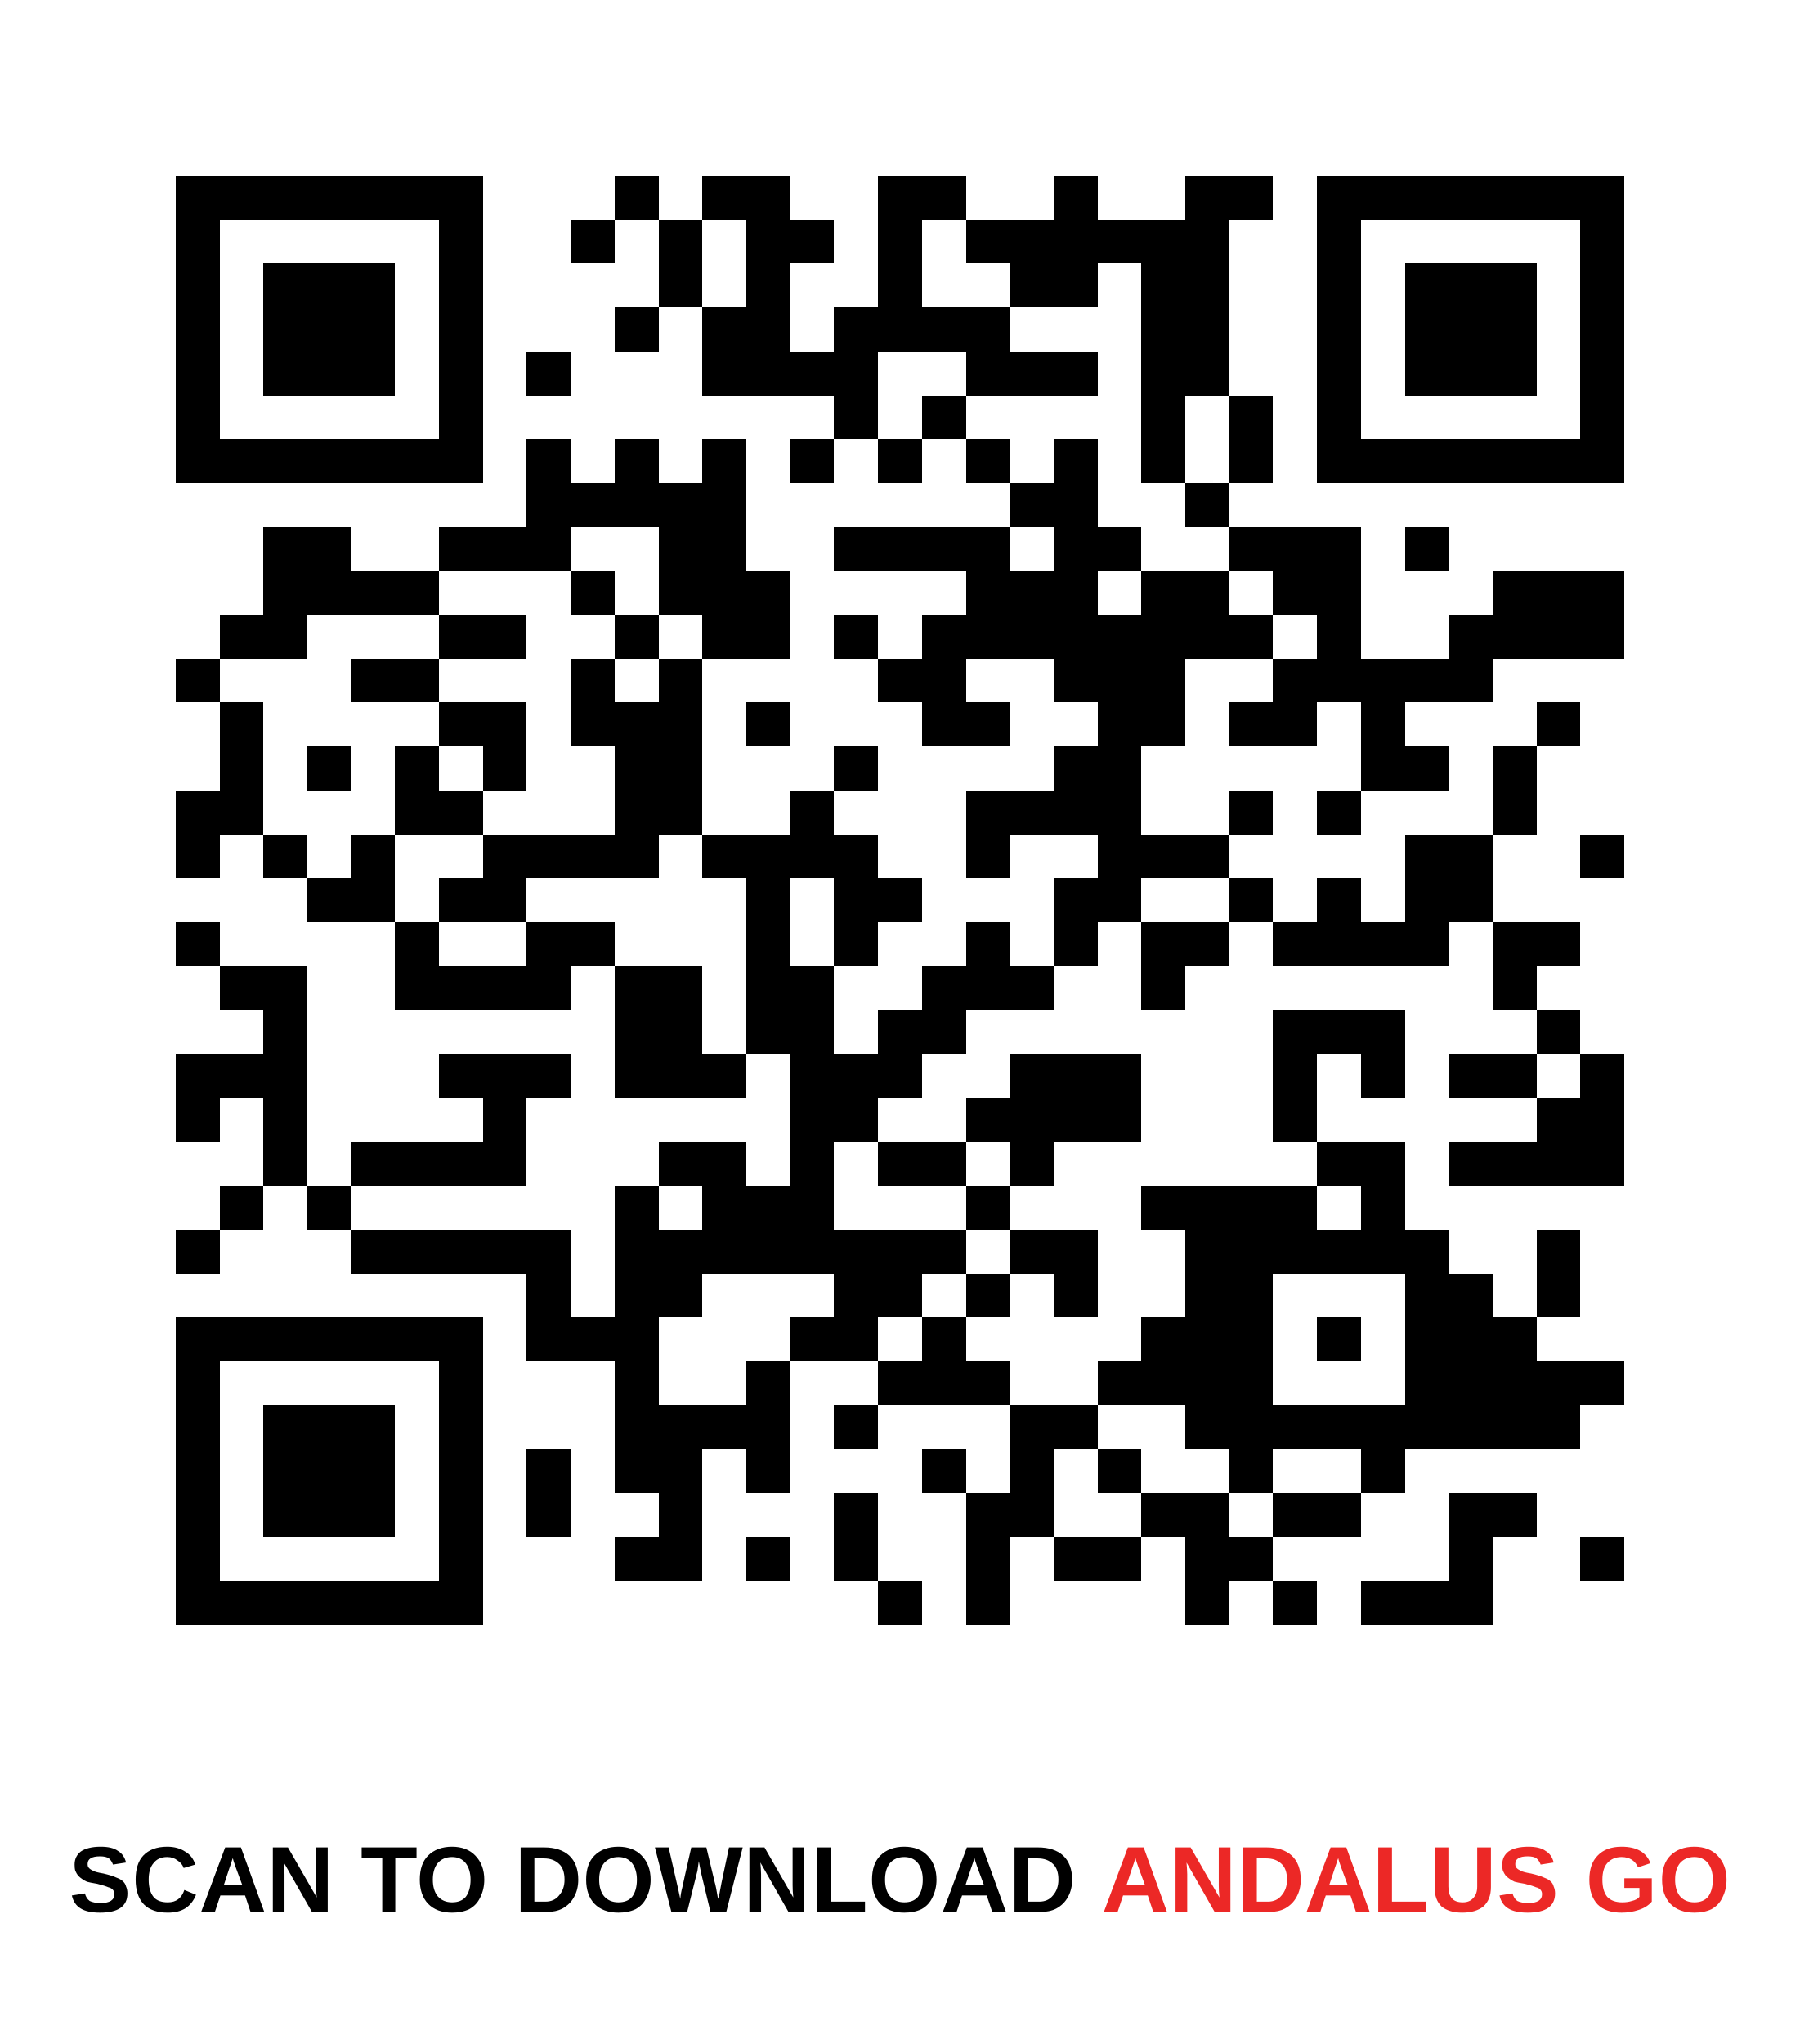
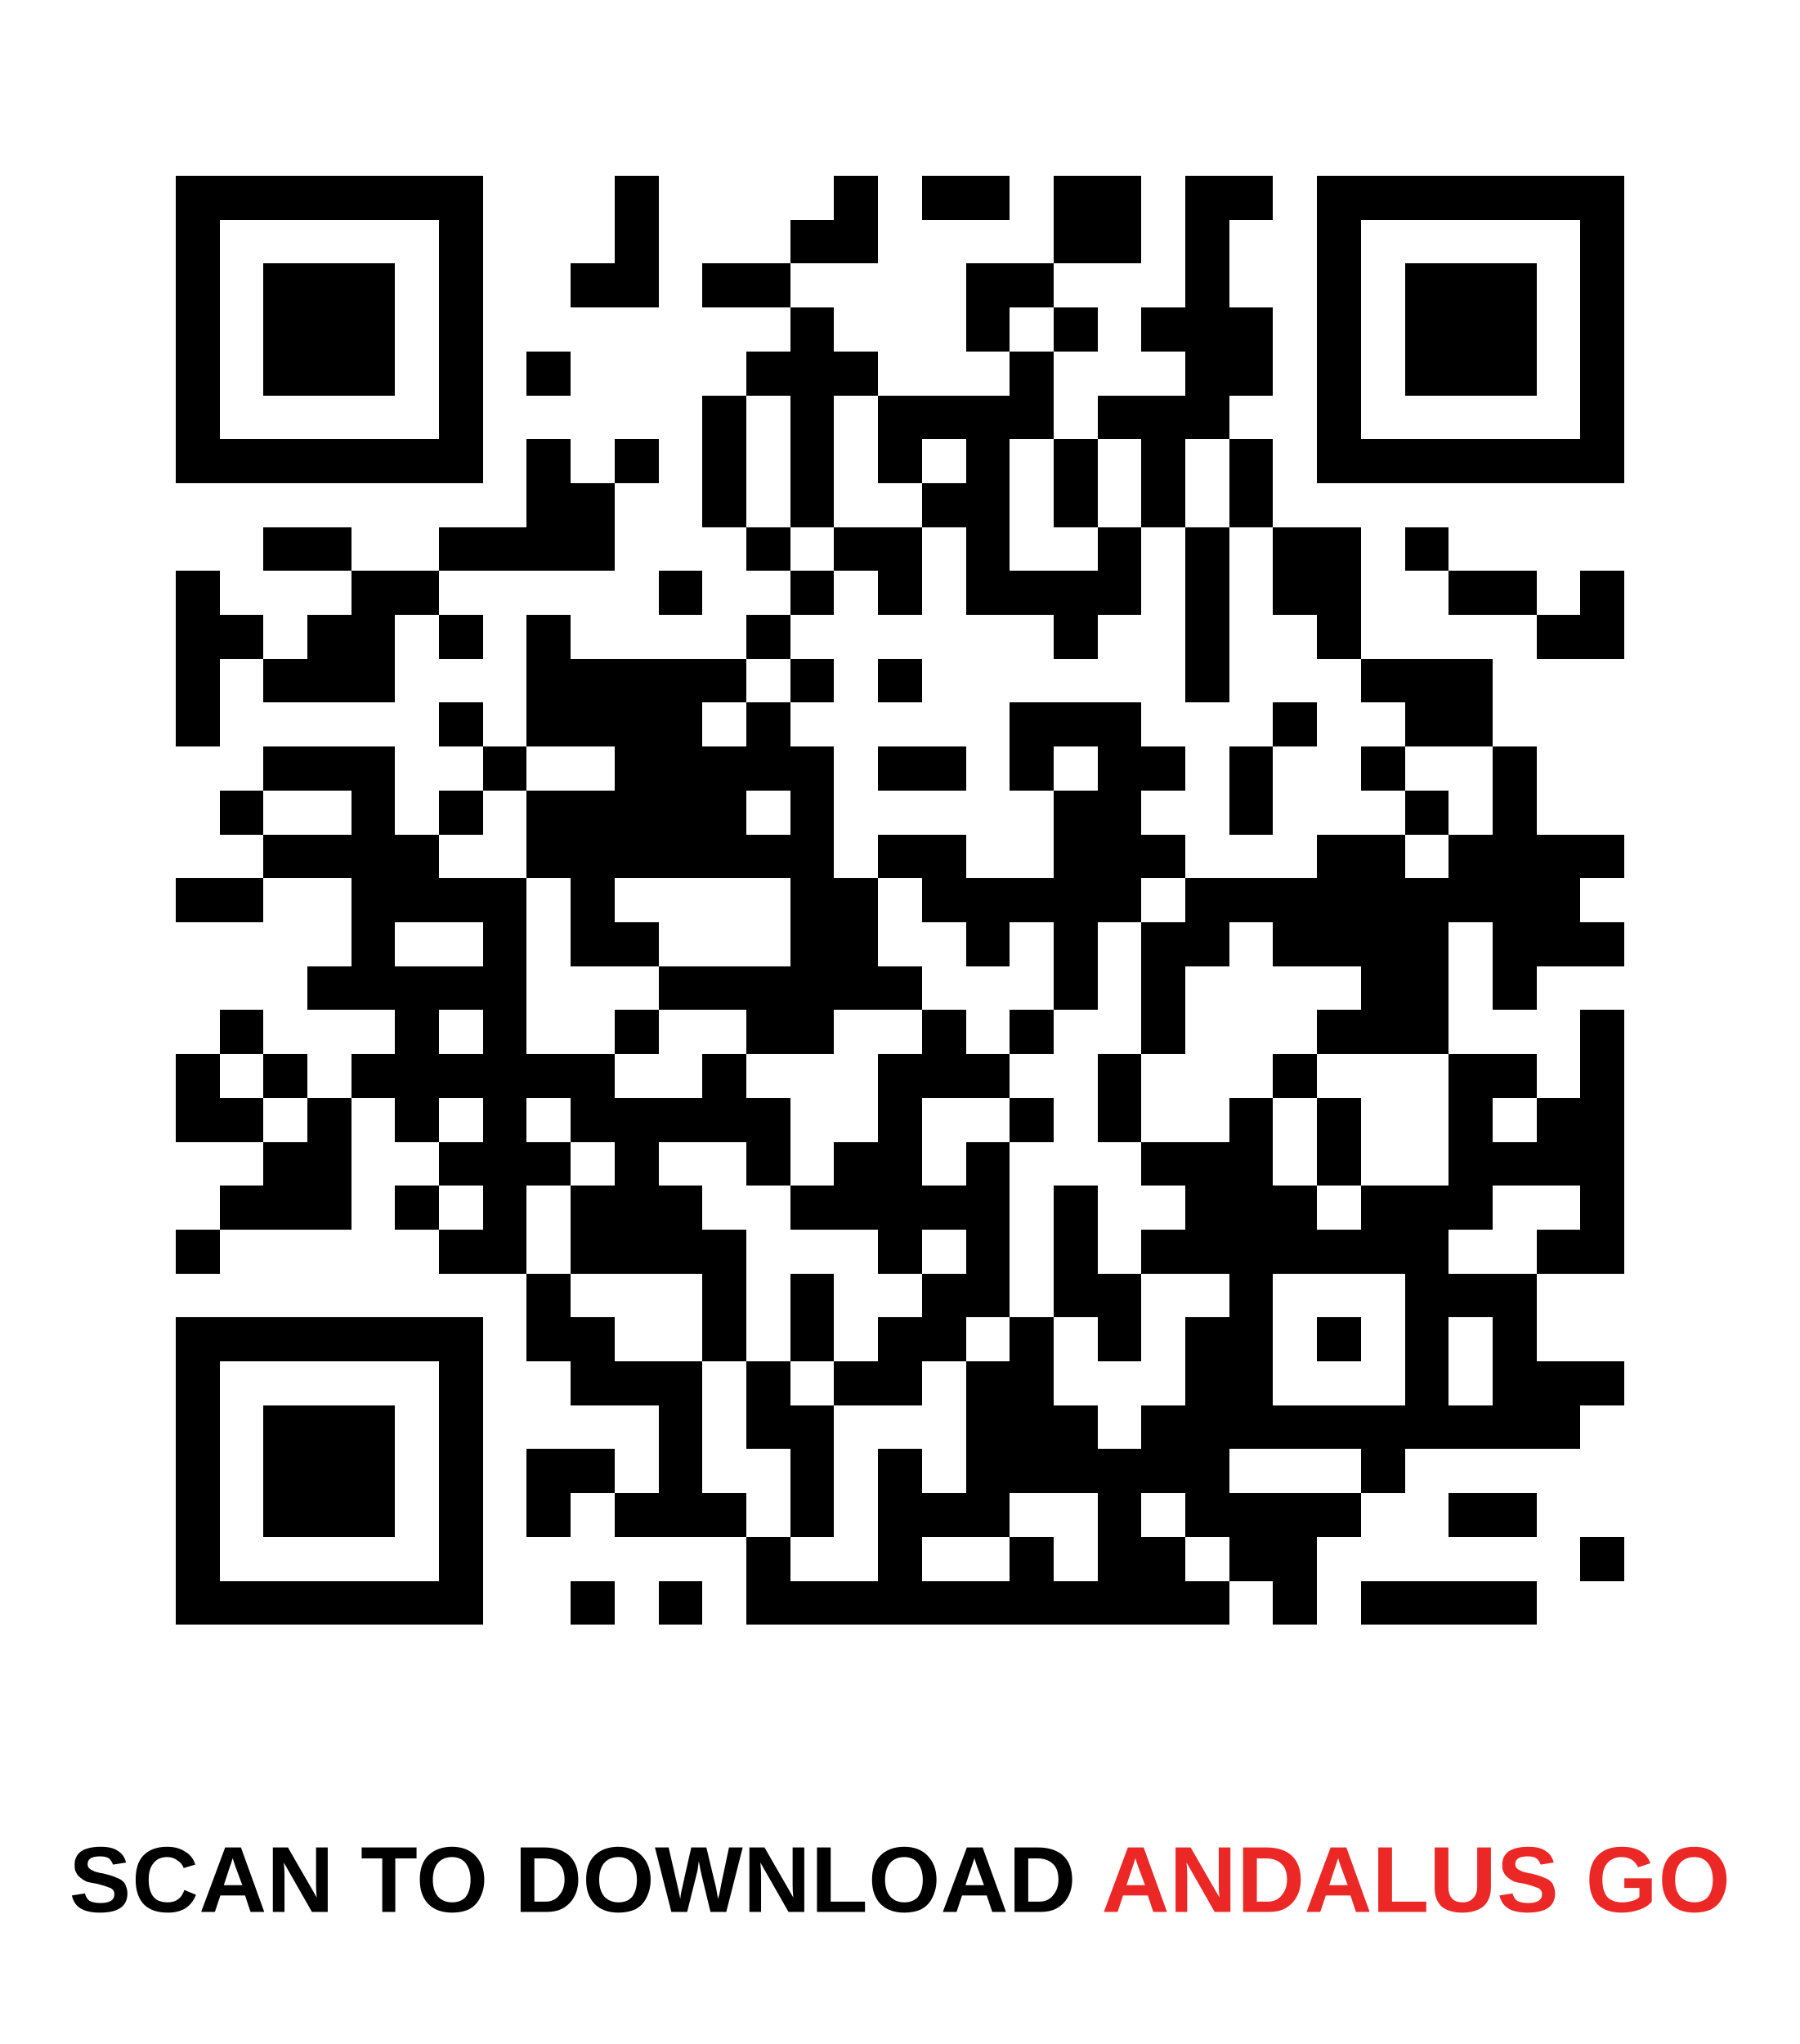
<svg xmlns="http://www.w3.org/2000/svg" viewBox="0 0 41 46.543" width="820" height="931" shape-rendering="crispEdges">
  <rect width="100%" height="100%" fill="#ffffff" />
-   <path fill="#000000" d="M4 4h1v1h-1zM5 4h1v1h-1zM6 4h1v1h-1zM7 4h1v1h-1zM8 4h1v1h-1zM9 4h1v1h-1zM10 4h1v1h-1zM14 4h1v1h-1zM16 4h1v1h-1zM17 4h1v1h-1zM20 4h1v1h-1zM21 4h1v1h-1zM24 4h1v1h-1zM27 4h1v1h-1zM28 4h1v1h-1zM30 4h1v1h-1zM31 4h1v1h-1zM32 4h1v1h-1zM33 4h1v1h-1zM34 4h1v1h-1zM35 4h1v1h-1zM36 4h1v1h-1zM4 5h1v1h-1zM10 5h1v1h-1zM13 5h1v1h-1zM15 5h1v1h-1zM17 5h1v1h-1zM18 5h1v1h-1zM20 5h1v1h-1zM22 5h1v1h-1zM23 5h1v1h-1zM24 5h1v1h-1zM25 5h1v1h-1zM26 5h1v1h-1zM27 5h1v1h-1zM30 5h1v1h-1zM36 5h1v1h-1zM4 6h1v1h-1zM6 6h1v1h-1zM7 6h1v1h-1zM8 6h1v1h-1zM10 6h1v1h-1zM15 6h1v1h-1zM17 6h1v1h-1zM20 6h1v1h-1zM23 6h1v1h-1zM24 6h1v1h-1zM26 6h1v1h-1zM27 6h1v1h-1zM30 6h1v1h-1zM32 6h1v1h-1zM33 6h1v1h-1zM34 6h1v1h-1zM36 6h1v1h-1zM4 7h1v1h-1zM6 7h1v1h-1zM7 7h1v1h-1zM8 7h1v1h-1zM10 7h1v1h-1zM14 7h1v1h-1zM16 7h1v1h-1zM17 7h1v1h-1zM19 7h1v1h-1zM20 7h1v1h-1zM21 7h1v1h-1zM22 7h1v1h-1zM26 7h1v1h-1zM27 7h1v1h-1zM30 7h1v1h-1zM32 7h1v1h-1zM33 7h1v1h-1zM34 7h1v1h-1zM36 7h1v1h-1zM4 8h1v1h-1zM6 8h1v1h-1zM7 8h1v1h-1zM8 8h1v1h-1zM10 8h1v1h-1zM12 8h1v1h-1zM16 8h1v1h-1zM17 8h1v1h-1zM18 8h1v1h-1zM19 8h1v1h-1zM22 8h1v1h-1zM23 8h1v1h-1zM24 8h1v1h-1zM26 8h1v1h-1zM27 8h1v1h-1zM30 8h1v1h-1zM32 8h1v1h-1zM33 8h1v1h-1zM34 8h1v1h-1zM36 8h1v1h-1zM4 9h1v1h-1zM10 9h1v1h-1zM19 9h1v1h-1zM21 9h1v1h-1zM26 9h1v1h-1zM28 9h1v1h-1zM30 9h1v1h-1zM36 9h1v1h-1zM4 10h1v1h-1zM5 10h1v1h-1zM6 10h1v1h-1zM7 10h1v1h-1zM8 10h1v1h-1zM9 10h1v1h-1zM10 10h1v1h-1zM12 10h1v1h-1zM14 10h1v1h-1zM16 10h1v1h-1zM18 10h1v1h-1zM20 10h1v1h-1zM22 10h1v1h-1zM24 10h1v1h-1zM26 10h1v1h-1zM28 10h1v1h-1zM30 10h1v1h-1zM31 10h1v1h-1zM32 10h1v1h-1zM33 10h1v1h-1zM34 10h1v1h-1zM35 10h1v1h-1zM36 10h1v1h-1zM12 11h1v1h-1zM13 11h1v1h-1zM14 11h1v1h-1zM15 11h1v1h-1zM16 11h1v1h-1zM23 11h1v1h-1zM24 11h1v1h-1zM27 11h1v1h-1zM6 12h1v1h-1zM7 12h1v1h-1zM10 12h1v1h-1zM11 12h1v1h-1zM12 12h1v1h-1zM15 12h1v1h-1zM16 12h1v1h-1zM19 12h1v1h-1zM20 12h1v1h-1zM21 12h1v1h-1zM22 12h1v1h-1zM24 12h1v1h-1zM25 12h1v1h-1zM28 12h1v1h-1zM29 12h1v1h-1zM30 12h1v1h-1zM32 12h1v1h-1zM6 13h1v1h-1zM7 13h1v1h-1zM8 13h1v1h-1zM9 13h1v1h-1zM13 13h1v1h-1zM15 13h1v1h-1zM16 13h1v1h-1zM17 13h1v1h-1zM22 13h1v1h-1zM23 13h1v1h-1zM24 13h1v1h-1zM26 13h1v1h-1zM27 13h1v1h-1zM29 13h1v1h-1zM30 13h1v1h-1zM34 13h1v1h-1zM35 13h1v1h-1zM36 13h1v1h-1zM5 14h1v1h-1zM6 14h1v1h-1zM10 14h1v1h-1zM11 14h1v1h-1zM14 14h1v1h-1zM16 14h1v1h-1zM17 14h1v1h-1zM19 14h1v1h-1zM21 14h1v1h-1zM22 14h1v1h-1zM23 14h1v1h-1zM24 14h1v1h-1zM25 14h1v1h-1zM26 14h1v1h-1zM27 14h1v1h-1zM28 14h1v1h-1zM30 14h1v1h-1zM33 14h1v1h-1zM34 14h1v1h-1zM35 14h1v1h-1zM36 14h1v1h-1zM4 15h1v1h-1zM8 15h1v1h-1zM9 15h1v1h-1zM13 15h1v1h-1zM15 15h1v1h-1zM20 15h1v1h-1zM21 15h1v1h-1zM24 15h1v1h-1zM25 15h1v1h-1zM26 15h1v1h-1zM29 15h1v1h-1zM30 15h1v1h-1zM31 15h1v1h-1zM32 15h1v1h-1zM33 15h1v1h-1zM5 16h1v1h-1zM10 16h1v1h-1zM11 16h1v1h-1zM13 16h1v1h-1zM14 16h1v1h-1zM15 16h1v1h-1zM17 16h1v1h-1zM21 16h1v1h-1zM22 16h1v1h-1zM25 16h1v1h-1zM26 16h1v1h-1zM28 16h1v1h-1zM29 16h1v1h-1zM31 16h1v1h-1zM35 16h1v1h-1zM5 17h1v1h-1zM7 17h1v1h-1zM9 17h1v1h-1zM11 17h1v1h-1zM14 17h1v1h-1zM15 17h1v1h-1zM19 17h1v1h-1zM24 17h1v1h-1zM25 17h1v1h-1zM31 17h1v1h-1zM32 17h1v1h-1zM34 17h1v1h-1zM4 18h1v1h-1zM5 18h1v1h-1zM9 18h1v1h-1zM10 18h1v1h-1zM14 18h1v1h-1zM15 18h1v1h-1zM18 18h1v1h-1zM22 18h1v1h-1zM23 18h1v1h-1zM24 18h1v1h-1zM25 18h1v1h-1zM28 18h1v1h-1zM30 18h1v1h-1zM34 18h1v1h-1zM4 19h1v1h-1zM6 19h1v1h-1zM8 19h1v1h-1zM11 19h1v1h-1zM12 19h1v1h-1zM13 19h1v1h-1zM14 19h1v1h-1zM16 19h1v1h-1zM17 19h1v1h-1zM18 19h1v1h-1zM19 19h1v1h-1zM22 19h1v1h-1zM25 19h1v1h-1zM26 19h1v1h-1zM27 19h1v1h-1zM32 19h1v1h-1zM33 19h1v1h-1zM36 19h1v1h-1zM7 20h1v1h-1zM8 20h1v1h-1zM10 20h1v1h-1zM11 20h1v1h-1zM17 20h1v1h-1zM19 20h1v1h-1zM20 20h1v1h-1zM24 20h1v1h-1zM25 20h1v1h-1zM28 20h1v1h-1zM30 20h1v1h-1zM32 20h1v1h-1zM33 20h1v1h-1zM4 21h1v1h-1zM9 21h1v1h-1zM12 21h1v1h-1zM13 21h1v1h-1zM17 21h1v1h-1zM19 21h1v1h-1zM22 21h1v1h-1zM24 21h1v1h-1zM26 21h1v1h-1zM27 21h1v1h-1zM29 21h1v1h-1zM30 21h1v1h-1zM31 21h1v1h-1zM32 21h1v1h-1zM34 21h1v1h-1zM35 21h1v1h-1zM5 22h1v1h-1zM6 22h1v1h-1zM9 22h1v1h-1zM10 22h1v1h-1zM11 22h1v1h-1zM12 22h1v1h-1zM14 22h1v1h-1zM15 22h1v1h-1zM17 22h1v1h-1zM18 22h1v1h-1zM21 22h1v1h-1zM22 22h1v1h-1zM23 22h1v1h-1zM26 22h1v1h-1zM34 22h1v1h-1zM6 23h1v1h-1zM14 23h1v1h-1zM15 23h1v1h-1zM17 23h1v1h-1zM18 23h1v1h-1zM20 23h1v1h-1zM21 23h1v1h-1zM29 23h1v1h-1zM30 23h1v1h-1zM31 23h1v1h-1zM35 23h1v1h-1zM4 24h1v1h-1zM5 24h1v1h-1zM6 24h1v1h-1zM10 24h1v1h-1zM11 24h1v1h-1zM12 24h1v1h-1zM14 24h1v1h-1zM15 24h1v1h-1zM16 24h1v1h-1zM18 24h1v1h-1zM19 24h1v1h-1zM20 24h1v1h-1zM23 24h1v1h-1zM24 24h1v1h-1zM25 24h1v1h-1zM29 24h1v1h-1zM31 24h1v1h-1zM33 24h1v1h-1zM34 24h1v1h-1zM36 24h1v1h-1zM4 25h1v1h-1zM6 25h1v1h-1zM11 25h1v1h-1zM18 25h1v1h-1zM19 25h1v1h-1zM22 25h1v1h-1zM23 25h1v1h-1zM24 25h1v1h-1zM25 25h1v1h-1zM29 25h1v1h-1zM35 25h1v1h-1zM36 25h1v1h-1zM6 26h1v1h-1zM8 26h1v1h-1zM9 26h1v1h-1zM10 26h1v1h-1zM11 26h1v1h-1zM15 26h1v1h-1zM16 26h1v1h-1zM18 26h1v1h-1zM20 26h1v1h-1zM21 26h1v1h-1zM23 26h1v1h-1zM30 26h1v1h-1zM31 26h1v1h-1zM33 26h1v1h-1zM34 26h1v1h-1zM35 26h1v1h-1zM36 26h1v1h-1zM5 27h1v1h-1zM7 27h1v1h-1zM14 27h1v1h-1zM16 27h1v1h-1zM17 27h1v1h-1zM18 27h1v1h-1zM22 27h1v1h-1zM26 27h1v1h-1zM27 27h1v1h-1zM28 27h1v1h-1zM29 27h1v1h-1zM31 27h1v1h-1zM4 28h1v1h-1zM8 28h1v1h-1zM9 28h1v1h-1zM10 28h1v1h-1zM11 28h1v1h-1zM12 28h1v1h-1zM14 28h1v1h-1zM15 28h1v1h-1zM16 28h1v1h-1zM17 28h1v1h-1zM18 28h1v1h-1zM19 28h1v1h-1zM20 28h1v1h-1zM21 28h1v1h-1zM23 28h1v1h-1zM24 28h1v1h-1zM27 28h1v1h-1zM28 28h1v1h-1zM29 28h1v1h-1zM30 28h1v1h-1zM31 28h1v1h-1zM32 28h1v1h-1zM35 28h1v1h-1zM12 29h1v1h-1zM14 29h1v1h-1zM15 29h1v1h-1zM19 29h1v1h-1zM20 29h1v1h-1zM22 29h1v1h-1zM24 29h1v1h-1zM27 29h1v1h-1zM28 29h1v1h-1zM32 29h1v1h-1zM33 29h1v1h-1zM35 29h1v1h-1zM4 30h1v1h-1zM5 30h1v1h-1zM6 30h1v1h-1zM7 30h1v1h-1zM8 30h1v1h-1zM9 30h1v1h-1zM10 30h1v1h-1zM12 30h1v1h-1zM13 30h1v1h-1zM14 30h1v1h-1zM18 30h1v1h-1zM19 30h1v1h-1zM21 30h1v1h-1zM26 30h1v1h-1zM27 30h1v1h-1zM28 30h1v1h-1zM30 30h1v1h-1zM32 30h1v1h-1zM33 30h1v1h-1zM34 30h1v1h-1zM4 31h1v1h-1zM10 31h1v1h-1zM14 31h1v1h-1zM17 31h1v1h-1zM20 31h1v1h-1zM21 31h1v1h-1zM22 31h1v1h-1zM25 31h1v1h-1zM26 31h1v1h-1zM27 31h1v1h-1zM28 31h1v1h-1zM32 31h1v1h-1zM33 31h1v1h-1zM34 31h1v1h-1zM35 31h1v1h-1zM36 31h1v1h-1zM4 32h1v1h-1zM6 32h1v1h-1zM7 32h1v1h-1zM8 32h1v1h-1zM10 32h1v1h-1zM14 32h1v1h-1zM15 32h1v1h-1zM16 32h1v1h-1zM17 32h1v1h-1zM19 32h1v1h-1zM23 32h1v1h-1zM24 32h1v1h-1zM27 32h1v1h-1zM28 32h1v1h-1zM29 32h1v1h-1zM30 32h1v1h-1zM31 32h1v1h-1zM32 32h1v1h-1zM33 32h1v1h-1zM34 32h1v1h-1zM35 32h1v1h-1zM4 33h1v1h-1zM6 33h1v1h-1zM7 33h1v1h-1zM8 33h1v1h-1zM10 33h1v1h-1zM12 33h1v1h-1zM14 33h1v1h-1zM15 33h1v1h-1zM17 33h1v1h-1zM21 33h1v1h-1zM23 33h1v1h-1zM25 33h1v1h-1zM28 33h1v1h-1zM31 33h1v1h-1zM4 34h1v1h-1zM6 34h1v1h-1zM7 34h1v1h-1zM8 34h1v1h-1zM10 34h1v1h-1zM12 34h1v1h-1zM15 34h1v1h-1zM19 34h1v1h-1zM22 34h1v1h-1zM23 34h1v1h-1zM26 34h1v1h-1zM27 34h1v1h-1zM29 34h1v1h-1zM30 34h1v1h-1zM33 34h1v1h-1zM34 34h1v1h-1zM4 35h1v1h-1zM10 35h1v1h-1zM14 35h1v1h-1zM15 35h1v1h-1zM17 35h1v1h-1zM19 35h1v1h-1zM22 35h1v1h-1zM24 35h1v1h-1zM25 35h1v1h-1zM27 35h1v1h-1zM28 35h1v1h-1zM33 35h1v1h-1zM36 35h1v1h-1zM4 36h1v1h-1zM5 36h1v1h-1zM6 36h1v1h-1zM7 36h1v1h-1zM8 36h1v1h-1zM9 36h1v1h-1zM10 36h1v1h-1zM20 36h1v1h-1zM22 36h1v1h-1zM27 36h1v1h-1zM29 36h1v1h-1zM31 36h1v1h-1zM32 36h1v1h-1zM33 36h1v1h-1z" />
+   <path fill="#000000" d="M4 4h1v1h-1zM5 4h1v1h-1zM6 4h1v1h-1zM7 4h1v1h-1zM8 4h1v1h-1zM9 4h1v1h-1zM10 4h1v1h-1zM14 4h1v1h-1zM19 4h1v1h-1zM21 4h1v1h-1zM22 4h1v1h-1zM24 4h1v1h-1zM25 4h1v1h-1zM27 4h1v1h-1zM28 4h1v1h-1zM30 4h1v1h-1zM31 4h1v1h-1zM32 4h1v1h-1zM33 4h1v1h-1zM34 4h1v1h-1zM35 4h1v1h-1zM36 4h1v1h-1zM4 5h1v1h-1zM10 5h1v1h-1zM14 5h1v1h-1zM18 5h1v1h-1zM19 5h1v1h-1zM24 5h1v1h-1zM25 5h1v1h-1zM27 5h1v1h-1zM30 5h1v1h-1zM36 5h1v1h-1zM4 6h1v1h-1zM6 6h1v1h-1zM7 6h1v1h-1zM8 6h1v1h-1zM10 6h1v1h-1zM13 6h1v1h-1zM14 6h1v1h-1zM16 6h1v1h-1zM17 6h1v1h-1zM22 6h1v1h-1zM23 6h1v1h-1zM27 6h1v1h-1zM30 6h1v1h-1zM32 6h1v1h-1zM33 6h1v1h-1zM34 6h1v1h-1zM36 6h1v1h-1zM4 7h1v1h-1zM6 7h1v1h-1zM7 7h1v1h-1zM8 7h1v1h-1zM10 7h1v1h-1zM18 7h1v1h-1zM22 7h1v1h-1zM24 7h1v1h-1zM26 7h1v1h-1zM27 7h1v1h-1zM28 7h1v1h-1zM30 7h1v1h-1zM32 7h1v1h-1zM33 7h1v1h-1zM34 7h1v1h-1zM36 7h1v1h-1zM4 8h1v1h-1zM6 8h1v1h-1zM7 8h1v1h-1zM8 8h1v1h-1zM10 8h1v1h-1zM12 8h1v1h-1zM17 8h1v1h-1zM18 8h1v1h-1zM19 8h1v1h-1zM23 8h1v1h-1zM27 8h1v1h-1zM28 8h1v1h-1zM30 8h1v1h-1zM32 8h1v1h-1zM33 8h1v1h-1zM34 8h1v1h-1zM36 8h1v1h-1zM4 9h1v1h-1zM10 9h1v1h-1zM16 9h1v1h-1zM18 9h1v1h-1zM20 9h1v1h-1zM21 9h1v1h-1zM22 9h1v1h-1zM23 9h1v1h-1zM25 9h1v1h-1zM26 9h1v1h-1zM27 9h1v1h-1zM30 9h1v1h-1zM36 9h1v1h-1zM4 10h1v1h-1zM5 10h1v1h-1zM6 10h1v1h-1zM7 10h1v1h-1zM8 10h1v1h-1zM9 10h1v1h-1zM10 10h1v1h-1zM12 10h1v1h-1zM14 10h1v1h-1zM16 10h1v1h-1zM18 10h1v1h-1zM20 10h1v1h-1zM22 10h1v1h-1zM24 10h1v1h-1zM26 10h1v1h-1zM28 10h1v1h-1zM30 10h1v1h-1zM31 10h1v1h-1zM32 10h1v1h-1zM33 10h1v1h-1zM34 10h1v1h-1zM35 10h1v1h-1zM36 10h1v1h-1zM12 11h1v1h-1zM13 11h1v1h-1zM16 11h1v1h-1zM18 11h1v1h-1zM21 11h1v1h-1zM22 11h1v1h-1zM24 11h1v1h-1zM26 11h1v1h-1zM28 11h1v1h-1zM6 12h1v1h-1zM7 12h1v1h-1zM10 12h1v1h-1zM11 12h1v1h-1zM12 12h1v1h-1zM13 12h1v1h-1zM17 12h1v1h-1zM19 12h1v1h-1zM20 12h1v1h-1zM22 12h1v1h-1zM25 12h1v1h-1zM27 12h1v1h-1zM29 12h1v1h-1zM30 12h1v1h-1zM32 12h1v1h-1zM4 13h1v1h-1zM8 13h1v1h-1zM9 13h1v1h-1zM15 13h1v1h-1zM18 13h1v1h-1zM20 13h1v1h-1zM22 13h1v1h-1zM23 13h1v1h-1zM24 13h1v1h-1zM25 13h1v1h-1zM27 13h1v1h-1zM29 13h1v1h-1zM30 13h1v1h-1zM33 13h1v1h-1zM34 13h1v1h-1zM36 13h1v1h-1zM4 14h1v1h-1zM5 14h1v1h-1zM7 14h1v1h-1zM8 14h1v1h-1zM10 14h1v1h-1zM12 14h1v1h-1zM17 14h1v1h-1zM24 14h1v1h-1zM27 14h1v1h-1zM30 14h1v1h-1zM35 14h1v1h-1zM36 14h1v1h-1zM4 15h1v1h-1zM6 15h1v1h-1zM7 15h1v1h-1zM8 15h1v1h-1zM12 15h1v1h-1zM13 15h1v1h-1zM14 15h1v1h-1zM15 15h1v1h-1zM16 15h1v1h-1zM18 15h1v1h-1zM20 15h1v1h-1zM27 15h1v1h-1zM31 15h1v1h-1zM32 15h1v1h-1zM33 15h1v1h-1zM4 16h1v1h-1zM10 16h1v1h-1zM12 16h1v1h-1zM13 16h1v1h-1zM14 16h1v1h-1zM15 16h1v1h-1zM17 16h1v1h-1zM23 16h1v1h-1zM24 16h1v1h-1zM25 16h1v1h-1zM29 16h1v1h-1zM32 16h1v1h-1zM33 16h1v1h-1zM6 17h1v1h-1zM7 17h1v1h-1zM8 17h1v1h-1zM11 17h1v1h-1zM14 17h1v1h-1zM15 17h1v1h-1zM16 17h1v1h-1zM17 17h1v1h-1zM18 17h1v1h-1zM20 17h1v1h-1zM21 17h1v1h-1zM23 17h1v1h-1zM25 17h1v1h-1zM26 17h1v1h-1zM28 17h1v1h-1zM31 17h1v1h-1zM34 17h1v1h-1zM5 18h1v1h-1zM8 18h1v1h-1zM10 18h1v1h-1zM12 18h1v1h-1zM13 18h1v1h-1zM14 18h1v1h-1zM15 18h1v1h-1zM16 18h1v1h-1zM18 18h1v1h-1zM24 18h1v1h-1zM25 18h1v1h-1zM28 18h1v1h-1zM32 18h1v1h-1zM34 18h1v1h-1zM6 19h1v1h-1zM7 19h1v1h-1zM8 19h1v1h-1zM9 19h1v1h-1zM12 19h1v1h-1zM13 19h1v1h-1zM14 19h1v1h-1zM15 19h1v1h-1zM16 19h1v1h-1zM17 19h1v1h-1zM18 19h1v1h-1zM20 19h1v1h-1zM21 19h1v1h-1zM24 19h1v1h-1zM25 19h1v1h-1zM26 19h1v1h-1zM30 19h1v1h-1zM31 19h1v1h-1zM33 19h1v1h-1zM34 19h1v1h-1zM35 19h1v1h-1zM36 19h1v1h-1zM4 20h1v1h-1zM5 20h1v1h-1zM8 20h1v1h-1zM9 20h1v1h-1zM10 20h1v1h-1zM11 20h1v1h-1zM13 20h1v1h-1zM18 20h1v1h-1zM19 20h1v1h-1zM21 20h1v1h-1zM22 20h1v1h-1zM23 20h1v1h-1zM24 20h1v1h-1zM25 20h1v1h-1zM27 20h1v1h-1zM28 20h1v1h-1zM29 20h1v1h-1zM30 20h1v1h-1zM31 20h1v1h-1zM32 20h1v1h-1zM33 20h1v1h-1zM34 20h1v1h-1zM35 20h1v1h-1zM8 21h1v1h-1zM11 21h1v1h-1zM13 21h1v1h-1zM14 21h1v1h-1zM18 21h1v1h-1zM19 21h1v1h-1zM22 21h1v1h-1zM24 21h1v1h-1zM26 21h1v1h-1zM27 21h1v1h-1zM29 21h1v1h-1zM30 21h1v1h-1zM31 21h1v1h-1zM32 21h1v1h-1zM34 21h1v1h-1zM35 21h1v1h-1zM36 21h1v1h-1zM7 22h1v1h-1zM8 22h1v1h-1zM9 22h1v1h-1zM10 22h1v1h-1zM11 22h1v1h-1zM15 22h1v1h-1zM16 22h1v1h-1zM17 22h1v1h-1zM18 22h1v1h-1zM19 22h1v1h-1zM20 22h1v1h-1zM24 22h1v1h-1zM26 22h1v1h-1zM31 22h1v1h-1zM32 22h1v1h-1zM34 22h1v1h-1zM5 23h1v1h-1zM9 23h1v1h-1zM11 23h1v1h-1zM14 23h1v1h-1zM17 23h1v1h-1zM18 23h1v1h-1zM21 23h1v1h-1zM23 23h1v1h-1zM26 23h1v1h-1zM30 23h1v1h-1zM31 23h1v1h-1zM32 23h1v1h-1zM36 23h1v1h-1zM4 24h1v1h-1zM6 24h1v1h-1zM8 24h1v1h-1zM9 24h1v1h-1zM10 24h1v1h-1zM11 24h1v1h-1zM12 24h1v1h-1zM13 24h1v1h-1zM16 24h1v1h-1zM20 24h1v1h-1zM21 24h1v1h-1zM22 24h1v1h-1zM25 24h1v1h-1zM29 24h1v1h-1zM33 24h1v1h-1zM34 24h1v1h-1zM36 24h1v1h-1zM4 25h1v1h-1zM5 25h1v1h-1zM7 25h1v1h-1zM9 25h1v1h-1zM11 25h1v1h-1zM13 25h1v1h-1zM14 25h1v1h-1zM15 25h1v1h-1zM16 25h1v1h-1zM17 25h1v1h-1zM20 25h1v1h-1zM23 25h1v1h-1zM25 25h1v1h-1zM28 25h1v1h-1zM30 25h1v1h-1zM33 25h1v1h-1zM35 25h1v1h-1zM36 25h1v1h-1zM6 26h1v1h-1zM7 26h1v1h-1zM10 26h1v1h-1zM11 26h1v1h-1zM12 26h1v1h-1zM14 26h1v1h-1zM17 26h1v1h-1zM19 26h1v1h-1zM20 26h1v1h-1zM22 26h1v1h-1zM26 26h1v1h-1zM27 26h1v1h-1zM28 26h1v1h-1zM30 26h1v1h-1zM33 26h1v1h-1zM34 26h1v1h-1zM35 26h1v1h-1zM36 26h1v1h-1zM5 27h1v1h-1zM6 27h1v1h-1zM7 27h1v1h-1zM9 27h1v1h-1zM11 27h1v1h-1zM13 27h1v1h-1zM14 27h1v1h-1zM15 27h1v1h-1zM18 27h1v1h-1zM19 27h1v1h-1zM20 27h1v1h-1zM21 27h1v1h-1zM22 27h1v1h-1zM24 27h1v1h-1zM27 27h1v1h-1zM28 27h1v1h-1zM29 27h1v1h-1zM31 27h1v1h-1zM32 27h1v1h-1zM33 27h1v1h-1zM36 27h1v1h-1zM4 28h1v1h-1zM10 28h1v1h-1zM11 28h1v1h-1zM13 28h1v1h-1zM14 28h1v1h-1zM15 28h1v1h-1zM16 28h1v1h-1zM20 28h1v1h-1zM22 28h1v1h-1zM24 28h1v1h-1zM26 28h1v1h-1zM27 28h1v1h-1zM28 28h1v1h-1zM29 28h1v1h-1zM30 28h1v1h-1zM31 28h1v1h-1zM32 28h1v1h-1zM35 28h1v1h-1zM36 28h1v1h-1zM12 29h1v1h-1zM16 29h1v1h-1zM18 29h1v1h-1zM21 29h1v1h-1zM22 29h1v1h-1zM24 29h1v1h-1zM25 29h1v1h-1zM28 29h1v1h-1zM32 29h1v1h-1zM33 29h1v1h-1zM34 29h1v1h-1zM4 30h1v1h-1zM5 30h1v1h-1zM6 30h1v1h-1zM7 30h1v1h-1zM8 30h1v1h-1zM9 30h1v1h-1zM10 30h1v1h-1zM12 30h1v1h-1zM13 30h1v1h-1zM16 30h1v1h-1zM18 30h1v1h-1zM20 30h1v1h-1zM21 30h1v1h-1zM23 30h1v1h-1zM25 30h1v1h-1zM27 30h1v1h-1zM28 30h1v1h-1zM30 30h1v1h-1zM32 30h1v1h-1zM34 30h1v1h-1zM4 31h1v1h-1zM10 31h1v1h-1zM13 31h1v1h-1zM14 31h1v1h-1zM15 31h1v1h-1zM17 31h1v1h-1zM19 31h1v1h-1zM20 31h1v1h-1zM22 31h1v1h-1zM23 31h1v1h-1zM27 31h1v1h-1zM28 31h1v1h-1zM32 31h1v1h-1zM34 31h1v1h-1zM35 31h1v1h-1zM36 31h1v1h-1zM4 32h1v1h-1zM6 32h1v1h-1zM7 32h1v1h-1zM8 32h1v1h-1zM10 32h1v1h-1zM15 32h1v1h-1zM17 32h1v1h-1zM18 32h1v1h-1zM22 32h1v1h-1zM23 32h1v1h-1zM24 32h1v1h-1zM26 32h1v1h-1zM27 32h1v1h-1zM28 32h1v1h-1zM29 32h1v1h-1zM30 32h1v1h-1zM31 32h1v1h-1zM32 32h1v1h-1zM33 32h1v1h-1zM34 32h1v1h-1zM35 32h1v1h-1zM4 33h1v1h-1zM6 33h1v1h-1zM7 33h1v1h-1zM8 33h1v1h-1zM10 33h1v1h-1zM12 33h1v1h-1zM13 33h1v1h-1zM15 33h1v1h-1zM18 33h1v1h-1zM20 33h1v1h-1zM22 33h1v1h-1zM23 33h1v1h-1zM24 33h1v1h-1zM25 33h1v1h-1zM26 33h1v1h-1zM27 33h1v1h-1zM31 33h1v1h-1zM4 34h1v1h-1zM6 34h1v1h-1zM7 34h1v1h-1zM8 34h1v1h-1zM10 34h1v1h-1zM12 34h1v1h-1zM14 34h1v1h-1zM15 34h1v1h-1zM16 34h1v1h-1zM18 34h1v1h-1zM20 34h1v1h-1zM21 34h1v1h-1zM22 34h1v1h-1zM25 34h1v1h-1zM27 34h1v1h-1zM28 34h1v1h-1zM29 34h1v1h-1zM30 34h1v1h-1zM33 34h1v1h-1zM34 34h1v1h-1zM4 35h1v1h-1zM10 35h1v1h-1zM17 35h1v1h-1zM20 35h1v1h-1zM23 35h1v1h-1zM25 35h1v1h-1zM26 35h1v1h-1zM28 35h1v1h-1zM29 35h1v1h-1zM36 35h1v1h-1zM4 36h1v1h-1zM5 36h1v1h-1zM6 36h1v1h-1zM7 36h1v1h-1zM8 36h1v1h-1zM9 36h1v1h-1zM10 36h1v1h-1zM13 36h1v1h-1zM15 36h1v1h-1zM17 36h1v1h-1zM18 36h1v1h-1zM19 36h1v1h-1zM20 36h1v1h-1zM21 36h1v1h-1zM22 36h1v1h-1zM23 36h1v1h-1zM24 36h1v1h-1zM25 36h1v1h-1zM26 36h1v1h-1zM27 36h1v1h-1zM29 36h1v1h-1zM31 36h1v1h-1zM32 36h1v1h-1zM33 36h1v1h-1zM34 36h1v1h-1z" />
  <text x="20.5" y="43.541" text-anchor="middle" font-family="Arial, Helvetica, sans-serif" font-weight="700" font-size="2.132" textLength="35.260" lengthAdjust="spacingAndGlyphs" fill="#000000">SCAN TO DOWNLOAD <tspan fill="#ec2826">ANDALUS GO</tspan>
  </text>
</svg>
